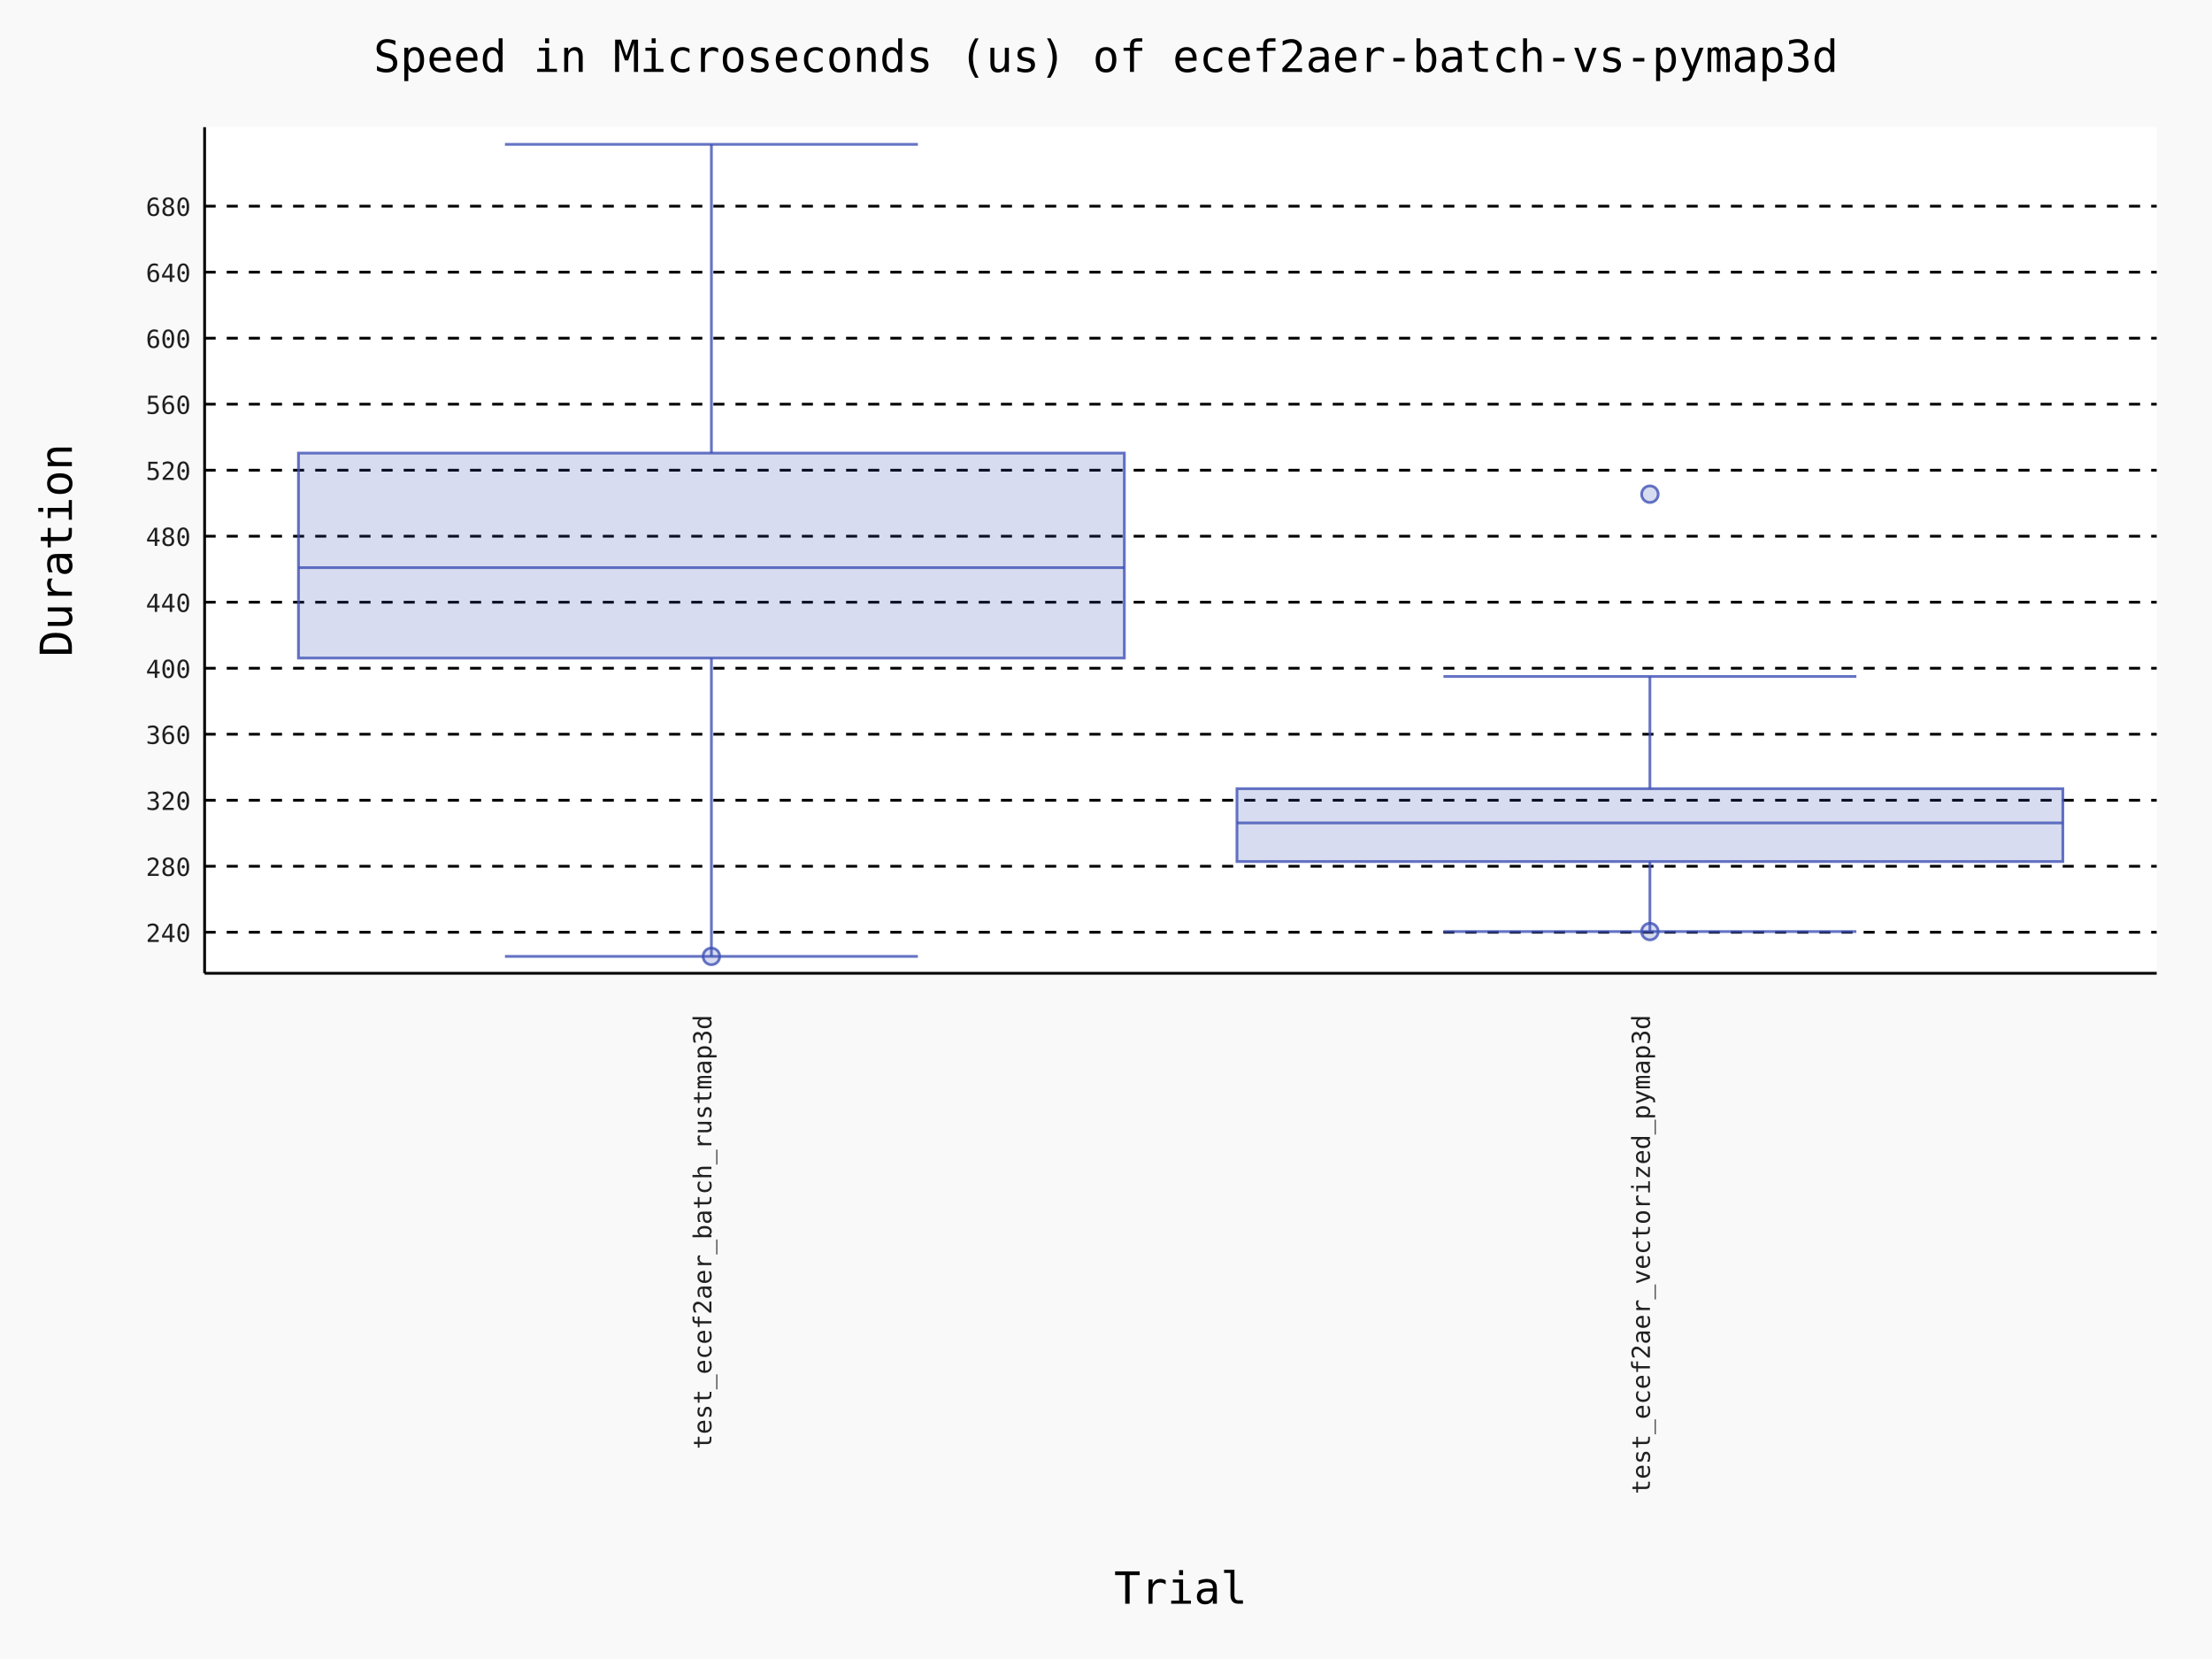
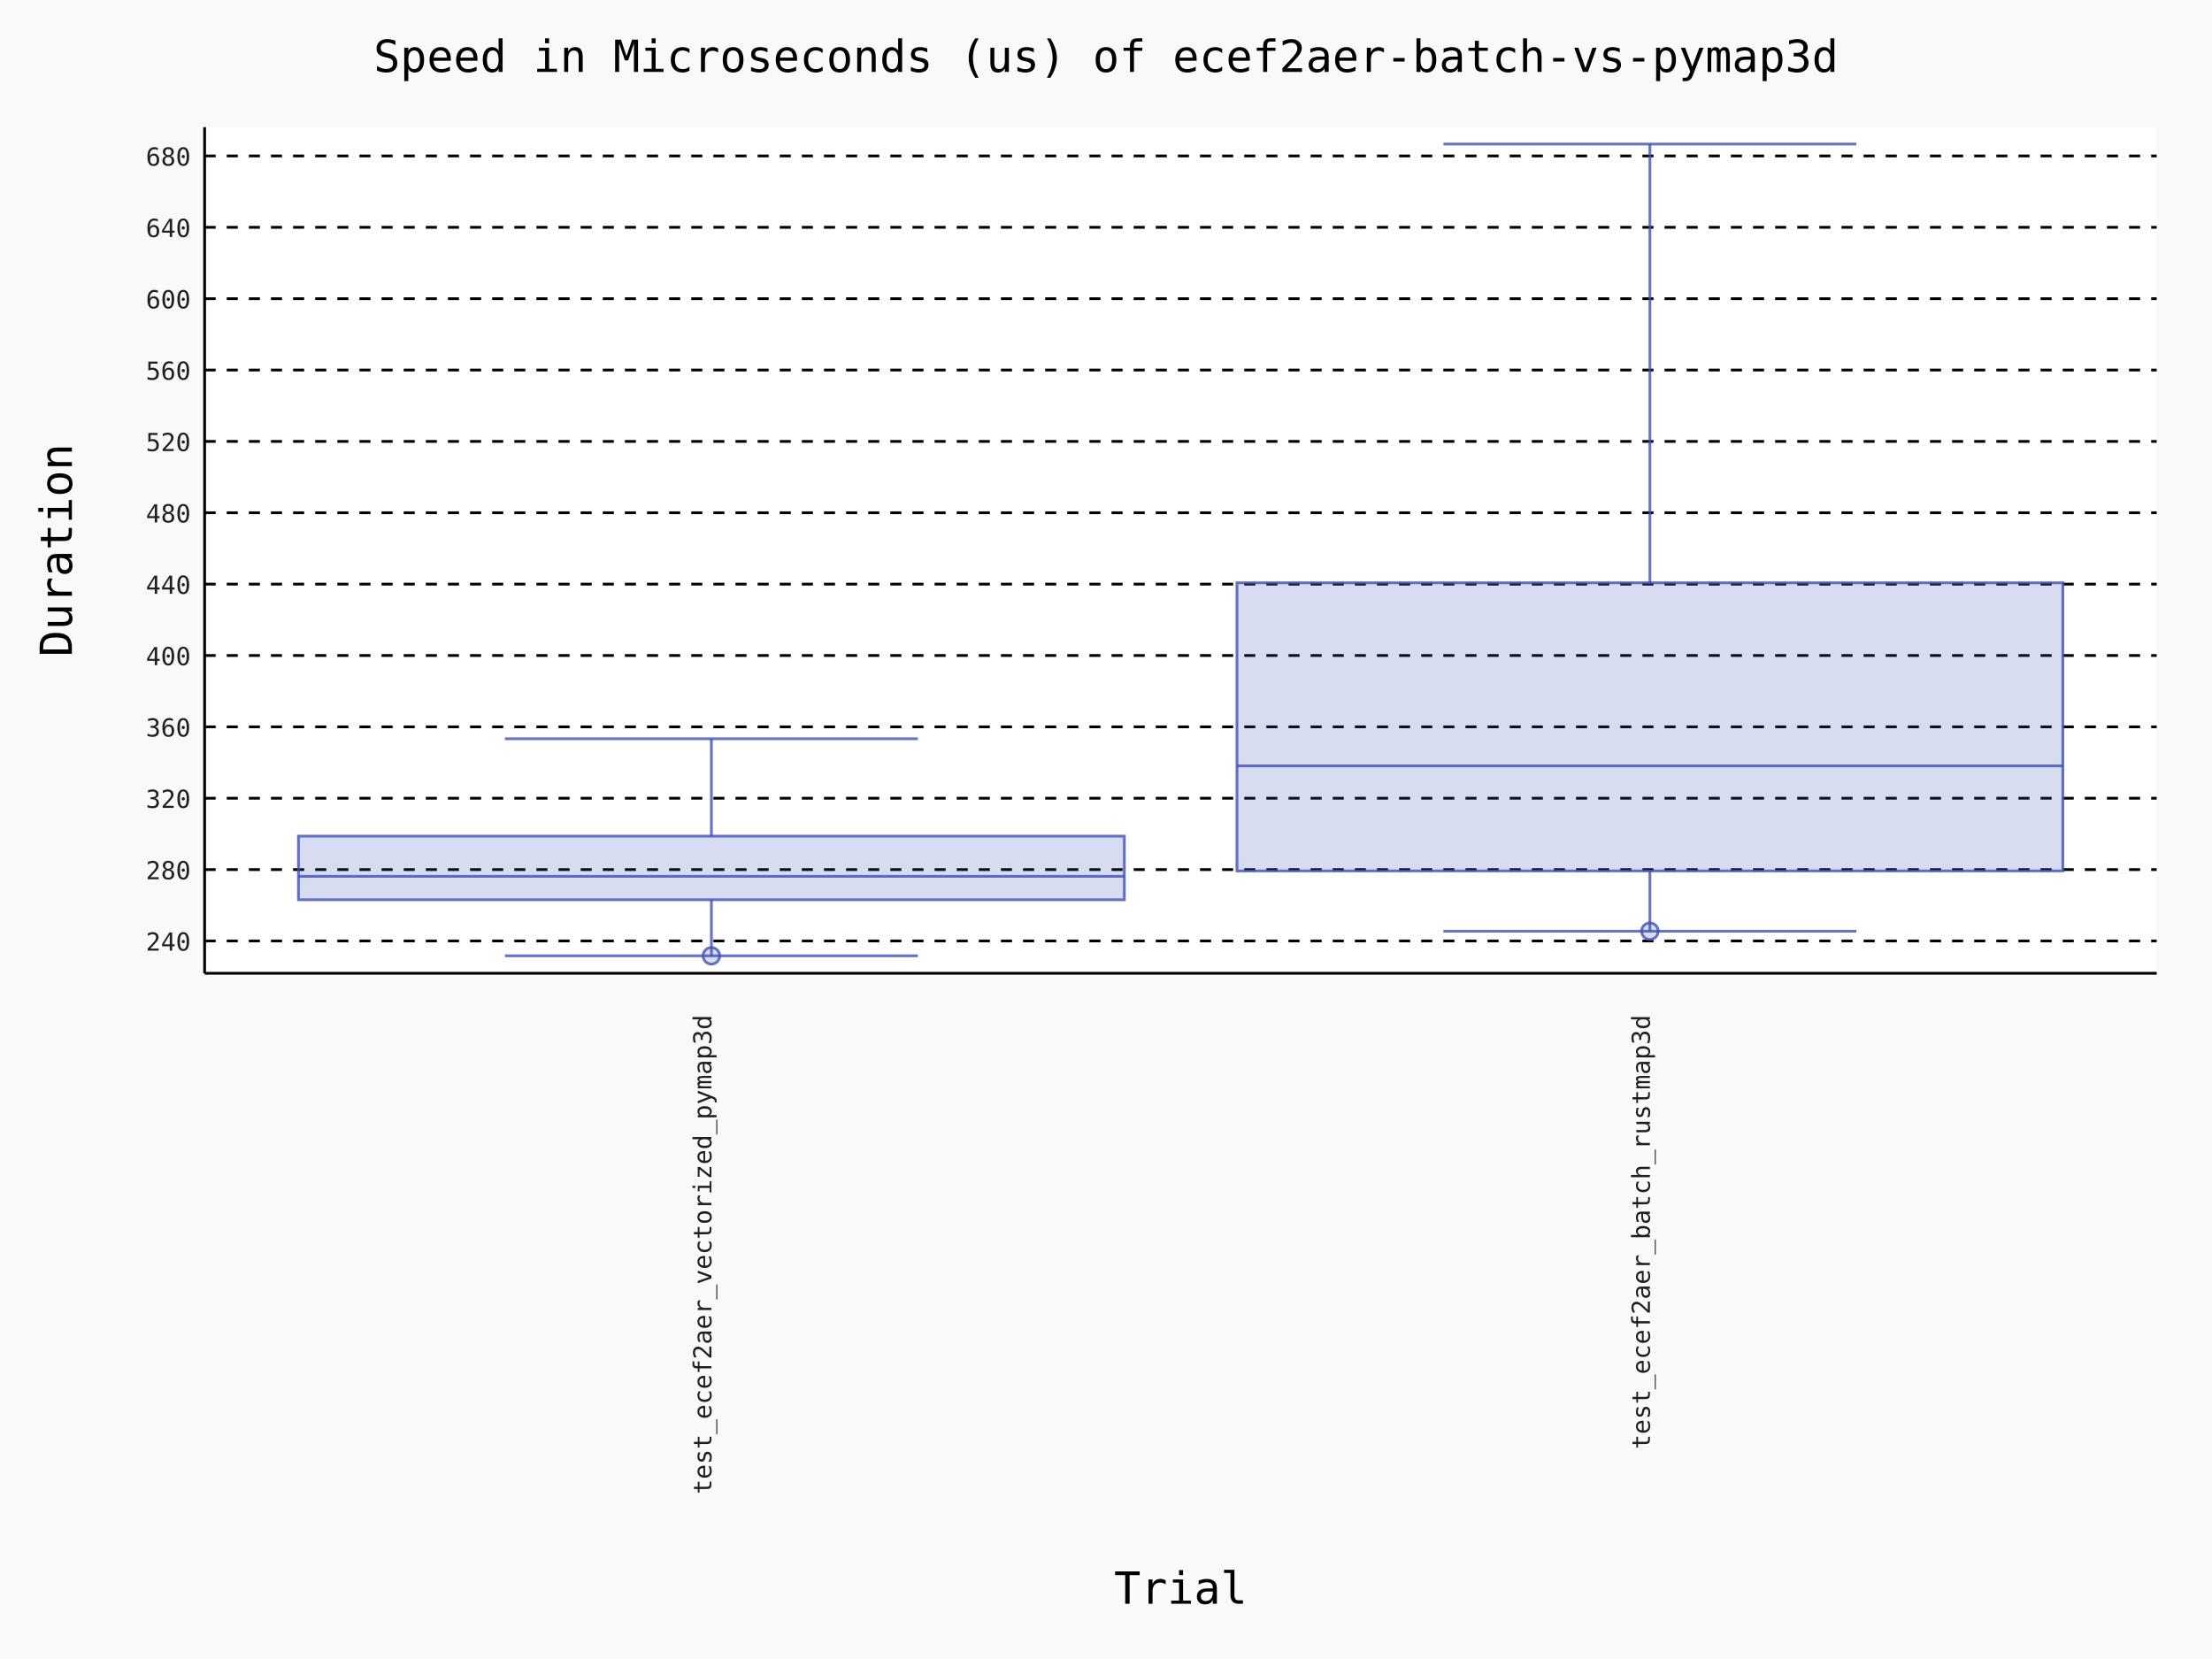
- <svg xmlns="http://www.w3.org/2000/svg" id="chart-4ce4a782-8ca4-4497-8753-236a7f3c5692" class="pygal-chart" viewBox="0 0 800 600">
+ <svg xmlns="http://www.w3.org/2000/svg" id="chart-6831485c-04fb-4c53-8b2a-f040b2e2aa01" class="pygal-chart" viewBox="0 0 800 600">
  <defs>
-     <style type="text/css">#chart-4ce4a782-8ca4-4497-8753-236a7f3c5692{-webkit-user-select:none;-webkit-font-smoothing:antialiased;font-family:Consolas,"Deja Vu Sans Mono","Bitstream Vera Sans Mono","Courier New",monospace}#chart-4ce4a782-8ca4-4497-8753-236a7f3c5692 .title{font-family:Consolas,"Deja Vu Sans Mono","Bitstream Vera Sans Mono","Courier New",monospace;font-size:16px}#chart-4ce4a782-8ca4-4497-8753-236a7f3c5692 .legends .legend text{font-family:Consolas,"Deja Vu Sans Mono","Bitstream Vera Sans Mono","Courier New",monospace;font-size:14px}#chart-4ce4a782-8ca4-4497-8753-236a7f3c5692 .axis text{font-family:Consolas,"Deja Vu Sans Mono","Bitstream Vera Sans Mono","Courier New",monospace;font-size:10px}#chart-4ce4a782-8ca4-4497-8753-236a7f3c5692 .axis text.major{font-family:Consolas,"Deja Vu Sans Mono","Bitstream Vera Sans Mono","Courier New",monospace;font-size:10px}#chart-4ce4a782-8ca4-4497-8753-236a7f3c5692 .text-overlay text.value{font-family:Consolas,"Deja Vu Sans Mono","Bitstream Vera Sans Mono","Courier New",monospace;font-size:16px}#chart-4ce4a782-8ca4-4497-8753-236a7f3c5692 .text-overlay text.label{font-family:Consolas,"Deja Vu Sans Mono","Bitstream Vera Sans Mono","Courier New",monospace;font-size:10px}#chart-4ce4a782-8ca4-4497-8753-236a7f3c5692 .tooltip{font-family:Consolas,"Deja Vu Sans Mono","Bitstream Vera Sans Mono","Courier New",monospace;font-size:14px}#chart-4ce4a782-8ca4-4497-8753-236a7f3c5692 text.no_data{font-family:Consolas,"Deja Vu Sans Mono","Bitstream Vera Sans Mono","Courier New",monospace;font-size:64px}
- #chart-4ce4a782-8ca4-4497-8753-236a7f3c5692{background-color:rgba(249,249,249,1)}#chart-4ce4a782-8ca4-4497-8753-236a7f3c5692 path,#chart-4ce4a782-8ca4-4497-8753-236a7f3c5692 line,#chart-4ce4a782-8ca4-4497-8753-236a7f3c5692 rect,#chart-4ce4a782-8ca4-4497-8753-236a7f3c5692 circle{-webkit-transition:150ms;-moz-transition:150ms;transition:150ms}#chart-4ce4a782-8ca4-4497-8753-236a7f3c5692 .graph &gt; .background{fill:rgba(249,249,249,1)}#chart-4ce4a782-8ca4-4497-8753-236a7f3c5692 .plot &gt; .background{fill:rgba(255,255,255,1)}#chart-4ce4a782-8ca4-4497-8753-236a7f3c5692 .graph{fill:rgba(0,0,0,.87)}#chart-4ce4a782-8ca4-4497-8753-236a7f3c5692 text.no_data{fill:rgba(0,0,0,1)}#chart-4ce4a782-8ca4-4497-8753-236a7f3c5692 .title{fill:rgba(0,0,0,1)}#chart-4ce4a782-8ca4-4497-8753-236a7f3c5692 .legends .legend text{fill:rgba(0,0,0,.87)}#chart-4ce4a782-8ca4-4497-8753-236a7f3c5692 .legends .legend:hover text{fill:rgba(0,0,0,1)}#chart-4ce4a782-8ca4-4497-8753-236a7f3c5692 .axis .line{stroke:rgba(0,0,0,1)}#chart-4ce4a782-8ca4-4497-8753-236a7f3c5692 .axis .guide.line{stroke:rgba(0,0,0,.54)}#chart-4ce4a782-8ca4-4497-8753-236a7f3c5692 .axis .major.line{stroke:rgba(0,0,0,.87)}#chart-4ce4a782-8ca4-4497-8753-236a7f3c5692 .axis text.major{fill:rgba(0,0,0,1)}#chart-4ce4a782-8ca4-4497-8753-236a7f3c5692 .axis.y .guides:hover .guide.line,#chart-4ce4a782-8ca4-4497-8753-236a7f3c5692 .line-graph .axis.x .guides:hover .guide.line,#chart-4ce4a782-8ca4-4497-8753-236a7f3c5692 .stackedline-graph .axis.x .guides:hover .guide.line,#chart-4ce4a782-8ca4-4497-8753-236a7f3c5692 .xy-graph .axis.x .guides:hover .guide.line{stroke:rgba(0,0,0,1)}#chart-4ce4a782-8ca4-4497-8753-236a7f3c5692 .axis .guides:hover text{fill:rgba(0,0,0,1)}#chart-4ce4a782-8ca4-4497-8753-236a7f3c5692 .reactive{fill-opacity:.7;stroke-opacity:.8;stroke-width:1}#chart-4ce4a782-8ca4-4497-8753-236a7f3c5692 .ci{stroke:rgba(0,0,0,.87)}#chart-4ce4a782-8ca4-4497-8753-236a7f3c5692 .reactive.active,#chart-4ce4a782-8ca4-4497-8753-236a7f3c5692 .active .reactive{fill-opacity:.8;stroke-opacity:.9;stroke-width:4}#chart-4ce4a782-8ca4-4497-8753-236a7f3c5692 .ci .reactive.active{stroke-width:1.5}#chart-4ce4a782-8ca4-4497-8753-236a7f3c5692 .series text{fill:rgba(0,0,0,1)}#chart-4ce4a782-8ca4-4497-8753-236a7f3c5692 .tooltip rect{fill:rgba(255,255,255,1);stroke:rgba(0,0,0,1);-webkit-transition:opacity 150ms;-moz-transition:opacity 150ms;transition:opacity 150ms}#chart-4ce4a782-8ca4-4497-8753-236a7f3c5692 .tooltip .label{fill:rgba(0,0,0,.87)}#chart-4ce4a782-8ca4-4497-8753-236a7f3c5692 .tooltip .label{fill:rgba(0,0,0,.87)}#chart-4ce4a782-8ca4-4497-8753-236a7f3c5692 .tooltip .legend{font-size:.8em;fill:rgba(0,0,0,.54)}#chart-4ce4a782-8ca4-4497-8753-236a7f3c5692 .tooltip .x_label{font-size:.6em;fill:rgba(0,0,0,1)}#chart-4ce4a782-8ca4-4497-8753-236a7f3c5692 .tooltip .xlink{font-size:.5em;text-decoration:underline}#chart-4ce4a782-8ca4-4497-8753-236a7f3c5692 .tooltip .value{font-size:1.5em}#chart-4ce4a782-8ca4-4497-8753-236a7f3c5692 .bound{font-size:.5em}#chart-4ce4a782-8ca4-4497-8753-236a7f3c5692 .max-value{font-size:.75em;fill:rgba(0,0,0,.54)}#chart-4ce4a782-8ca4-4497-8753-236a7f3c5692 .map-element{fill:rgba(255,255,255,1);stroke:rgba(0,0,0,.54) !important}#chart-4ce4a782-8ca4-4497-8753-236a7f3c5692 .map-element .reactive{fill-opacity:inherit;stroke-opacity:inherit}#chart-4ce4a782-8ca4-4497-8753-236a7f3c5692 .color-0,#chart-4ce4a782-8ca4-4497-8753-236a7f3c5692 .color-0 a:visited{stroke:#3F51B5;fill:#3F51B5}#chart-4ce4a782-8ca4-4497-8753-236a7f3c5692 .color-1,#chart-4ce4a782-8ca4-4497-8753-236a7f3c5692 .color-1 a:visited{stroke:#3F51B5;fill:#3F51B5}#chart-4ce4a782-8ca4-4497-8753-236a7f3c5692 .text-overlay .color-0 text{fill:black}#chart-4ce4a782-8ca4-4497-8753-236a7f3c5692 .text-overlay .color-1 text{fill:black}
- #chart-4ce4a782-8ca4-4497-8753-236a7f3c5692 text.no_data{text-anchor:middle}#chart-4ce4a782-8ca4-4497-8753-236a7f3c5692 .guide.line{fill:none}#chart-4ce4a782-8ca4-4497-8753-236a7f3c5692 .centered{text-anchor:middle}#chart-4ce4a782-8ca4-4497-8753-236a7f3c5692 .title{text-anchor:middle}#chart-4ce4a782-8ca4-4497-8753-236a7f3c5692 .legends .legend text{fill-opacity:1}#chart-4ce4a782-8ca4-4497-8753-236a7f3c5692 .axis.x text{text-anchor:middle}#chart-4ce4a782-8ca4-4497-8753-236a7f3c5692 .axis.x:not(.web) text[transform]{text-anchor:start}#chart-4ce4a782-8ca4-4497-8753-236a7f3c5692 .axis.x:not(.web) text[transform].backwards{text-anchor:end}#chart-4ce4a782-8ca4-4497-8753-236a7f3c5692 .axis.y text{text-anchor:end}#chart-4ce4a782-8ca4-4497-8753-236a7f3c5692 .axis.y text[transform].backwards{text-anchor:start}#chart-4ce4a782-8ca4-4497-8753-236a7f3c5692 .axis.y2 text{text-anchor:start}#chart-4ce4a782-8ca4-4497-8753-236a7f3c5692 .axis.y2 text[transform].backwards{text-anchor:end}#chart-4ce4a782-8ca4-4497-8753-236a7f3c5692 .axis .guide.line{stroke-dasharray:4,4;stroke:black}#chart-4ce4a782-8ca4-4497-8753-236a7f3c5692 .axis .major.guide.line{stroke-dasharray:6,6;stroke:black}#chart-4ce4a782-8ca4-4497-8753-236a7f3c5692 .horizontal .axis.y .guide.line,#chart-4ce4a782-8ca4-4497-8753-236a7f3c5692 .horizontal .axis.y2 .guide.line,#chart-4ce4a782-8ca4-4497-8753-236a7f3c5692 .vertical .axis.x .guide.line{opacity:0}#chart-4ce4a782-8ca4-4497-8753-236a7f3c5692 .horizontal .axis.always_show .guide.line,#chart-4ce4a782-8ca4-4497-8753-236a7f3c5692 .vertical .axis.always_show .guide.line{opacity:1 !important}#chart-4ce4a782-8ca4-4497-8753-236a7f3c5692 .axis.y .guides:hover .guide.line,#chart-4ce4a782-8ca4-4497-8753-236a7f3c5692 .axis.y2 .guides:hover .guide.line,#chart-4ce4a782-8ca4-4497-8753-236a7f3c5692 .axis.x .guides:hover .guide.line{opacity:1}#chart-4ce4a782-8ca4-4497-8753-236a7f3c5692 .axis .guides:hover text{opacity:1}#chart-4ce4a782-8ca4-4497-8753-236a7f3c5692 .nofill{fill:none}#chart-4ce4a782-8ca4-4497-8753-236a7f3c5692 .subtle-fill{fill-opacity:.2}#chart-4ce4a782-8ca4-4497-8753-236a7f3c5692 .dot{stroke-width:1px;fill-opacity:1;stroke-opacity:1}#chart-4ce4a782-8ca4-4497-8753-236a7f3c5692 .dot.active{stroke-width:5px}#chart-4ce4a782-8ca4-4497-8753-236a7f3c5692 .dot.negative{fill:transparent}#chart-4ce4a782-8ca4-4497-8753-236a7f3c5692 text,#chart-4ce4a782-8ca4-4497-8753-236a7f3c5692 tspan{stroke:none !important}#chart-4ce4a782-8ca4-4497-8753-236a7f3c5692 .series text.active{opacity:1}#chart-4ce4a782-8ca4-4497-8753-236a7f3c5692 .tooltip rect{fill-opacity:.95;stroke-width:.5}#chart-4ce4a782-8ca4-4497-8753-236a7f3c5692 .tooltip text{fill-opacity:1}#chart-4ce4a782-8ca4-4497-8753-236a7f3c5692 .showable{visibility:hidden}#chart-4ce4a782-8ca4-4497-8753-236a7f3c5692 .showable.shown{visibility:visible}#chart-4ce4a782-8ca4-4497-8753-236a7f3c5692 .gauge-background{fill:rgba(229,229,229,1);stroke:none}#chart-4ce4a782-8ca4-4497-8753-236a7f3c5692 .bg-lines{stroke:rgba(249,249,249,1);stroke-width:2px}
+     <style type="text/css">#chart-6831485c-04fb-4c53-8b2a-f040b2e2aa01{-webkit-user-select:none;-webkit-font-smoothing:antialiased;font-family:Consolas,"Deja Vu Sans Mono","Bitstream Vera Sans Mono","Courier New",monospace}#chart-6831485c-04fb-4c53-8b2a-f040b2e2aa01 .title{font-family:Consolas,"Deja Vu Sans Mono","Bitstream Vera Sans Mono","Courier New",monospace;font-size:16px}#chart-6831485c-04fb-4c53-8b2a-f040b2e2aa01 .legends .legend text{font-family:Consolas,"Deja Vu Sans Mono","Bitstream Vera Sans Mono","Courier New",monospace;font-size:14px}#chart-6831485c-04fb-4c53-8b2a-f040b2e2aa01 .axis text{font-family:Consolas,"Deja Vu Sans Mono","Bitstream Vera Sans Mono","Courier New",monospace;font-size:10px}#chart-6831485c-04fb-4c53-8b2a-f040b2e2aa01 .axis text.major{font-family:Consolas,"Deja Vu Sans Mono","Bitstream Vera Sans Mono","Courier New",monospace;font-size:10px}#chart-6831485c-04fb-4c53-8b2a-f040b2e2aa01 .text-overlay text.value{font-family:Consolas,"Deja Vu Sans Mono","Bitstream Vera Sans Mono","Courier New",monospace;font-size:16px}#chart-6831485c-04fb-4c53-8b2a-f040b2e2aa01 .text-overlay text.label{font-family:Consolas,"Deja Vu Sans Mono","Bitstream Vera Sans Mono","Courier New",monospace;font-size:10px}#chart-6831485c-04fb-4c53-8b2a-f040b2e2aa01 .tooltip{font-family:Consolas,"Deja Vu Sans Mono","Bitstream Vera Sans Mono","Courier New",monospace;font-size:14px}#chart-6831485c-04fb-4c53-8b2a-f040b2e2aa01 text.no_data{font-family:Consolas,"Deja Vu Sans Mono","Bitstream Vera Sans Mono","Courier New",monospace;font-size:64px}
+ #chart-6831485c-04fb-4c53-8b2a-f040b2e2aa01{background-color:rgba(249,249,249,1)}#chart-6831485c-04fb-4c53-8b2a-f040b2e2aa01 path,#chart-6831485c-04fb-4c53-8b2a-f040b2e2aa01 line,#chart-6831485c-04fb-4c53-8b2a-f040b2e2aa01 rect,#chart-6831485c-04fb-4c53-8b2a-f040b2e2aa01 circle{-webkit-transition:150ms;-moz-transition:150ms;transition:150ms}#chart-6831485c-04fb-4c53-8b2a-f040b2e2aa01 .graph &gt; .background{fill:rgba(249,249,249,1)}#chart-6831485c-04fb-4c53-8b2a-f040b2e2aa01 .plot &gt; .background{fill:rgba(255,255,255,1)}#chart-6831485c-04fb-4c53-8b2a-f040b2e2aa01 .graph{fill:rgba(0,0,0,.87)}#chart-6831485c-04fb-4c53-8b2a-f040b2e2aa01 text.no_data{fill:rgba(0,0,0,1)}#chart-6831485c-04fb-4c53-8b2a-f040b2e2aa01 .title{fill:rgba(0,0,0,1)}#chart-6831485c-04fb-4c53-8b2a-f040b2e2aa01 .legends .legend text{fill:rgba(0,0,0,.87)}#chart-6831485c-04fb-4c53-8b2a-f040b2e2aa01 .legends .legend:hover text{fill:rgba(0,0,0,1)}#chart-6831485c-04fb-4c53-8b2a-f040b2e2aa01 .axis .line{stroke:rgba(0,0,0,1)}#chart-6831485c-04fb-4c53-8b2a-f040b2e2aa01 .axis .guide.line{stroke:rgba(0,0,0,.54)}#chart-6831485c-04fb-4c53-8b2a-f040b2e2aa01 .axis .major.line{stroke:rgba(0,0,0,.87)}#chart-6831485c-04fb-4c53-8b2a-f040b2e2aa01 .axis text.major{fill:rgba(0,0,0,1)}#chart-6831485c-04fb-4c53-8b2a-f040b2e2aa01 .axis.y .guides:hover .guide.line,#chart-6831485c-04fb-4c53-8b2a-f040b2e2aa01 .line-graph .axis.x .guides:hover .guide.line,#chart-6831485c-04fb-4c53-8b2a-f040b2e2aa01 .stackedline-graph .axis.x .guides:hover .guide.line,#chart-6831485c-04fb-4c53-8b2a-f040b2e2aa01 .xy-graph .axis.x .guides:hover .guide.line{stroke:rgba(0,0,0,1)}#chart-6831485c-04fb-4c53-8b2a-f040b2e2aa01 .axis .guides:hover text{fill:rgba(0,0,0,1)}#chart-6831485c-04fb-4c53-8b2a-f040b2e2aa01 .reactive{fill-opacity:.7;stroke-opacity:.8;stroke-width:1}#chart-6831485c-04fb-4c53-8b2a-f040b2e2aa01 .ci{stroke:rgba(0,0,0,.87)}#chart-6831485c-04fb-4c53-8b2a-f040b2e2aa01 .reactive.active,#chart-6831485c-04fb-4c53-8b2a-f040b2e2aa01 .active .reactive{fill-opacity:.8;stroke-opacity:.9;stroke-width:4}#chart-6831485c-04fb-4c53-8b2a-f040b2e2aa01 .ci .reactive.active{stroke-width:1.5}#chart-6831485c-04fb-4c53-8b2a-f040b2e2aa01 .series text{fill:rgba(0,0,0,1)}#chart-6831485c-04fb-4c53-8b2a-f040b2e2aa01 .tooltip rect{fill:rgba(255,255,255,1);stroke:rgba(0,0,0,1);-webkit-transition:opacity 150ms;-moz-transition:opacity 150ms;transition:opacity 150ms}#chart-6831485c-04fb-4c53-8b2a-f040b2e2aa01 .tooltip .label{fill:rgba(0,0,0,.87)}#chart-6831485c-04fb-4c53-8b2a-f040b2e2aa01 .tooltip .label{fill:rgba(0,0,0,.87)}#chart-6831485c-04fb-4c53-8b2a-f040b2e2aa01 .tooltip .legend{font-size:.8em;fill:rgba(0,0,0,.54)}#chart-6831485c-04fb-4c53-8b2a-f040b2e2aa01 .tooltip .x_label{font-size:.6em;fill:rgba(0,0,0,1)}#chart-6831485c-04fb-4c53-8b2a-f040b2e2aa01 .tooltip .xlink{font-size:.5em;text-decoration:underline}#chart-6831485c-04fb-4c53-8b2a-f040b2e2aa01 .tooltip .value{font-size:1.5em}#chart-6831485c-04fb-4c53-8b2a-f040b2e2aa01 .bound{font-size:.5em}#chart-6831485c-04fb-4c53-8b2a-f040b2e2aa01 .max-value{font-size:.75em;fill:rgba(0,0,0,.54)}#chart-6831485c-04fb-4c53-8b2a-f040b2e2aa01 .map-element{fill:rgba(255,255,255,1);stroke:rgba(0,0,0,.54) !important}#chart-6831485c-04fb-4c53-8b2a-f040b2e2aa01 .map-element .reactive{fill-opacity:inherit;stroke-opacity:inherit}#chart-6831485c-04fb-4c53-8b2a-f040b2e2aa01 .color-0,#chart-6831485c-04fb-4c53-8b2a-f040b2e2aa01 .color-0 a:visited{stroke:#3F51B5;fill:#3F51B5}#chart-6831485c-04fb-4c53-8b2a-f040b2e2aa01 .color-1,#chart-6831485c-04fb-4c53-8b2a-f040b2e2aa01 .color-1 a:visited{stroke:#3F51B5;fill:#3F51B5}#chart-6831485c-04fb-4c53-8b2a-f040b2e2aa01 .text-overlay .color-0 text{fill:black}#chart-6831485c-04fb-4c53-8b2a-f040b2e2aa01 .text-overlay .color-1 text{fill:black}
+ #chart-6831485c-04fb-4c53-8b2a-f040b2e2aa01 text.no_data{text-anchor:middle}#chart-6831485c-04fb-4c53-8b2a-f040b2e2aa01 .guide.line{fill:none}#chart-6831485c-04fb-4c53-8b2a-f040b2e2aa01 .centered{text-anchor:middle}#chart-6831485c-04fb-4c53-8b2a-f040b2e2aa01 .title{text-anchor:middle}#chart-6831485c-04fb-4c53-8b2a-f040b2e2aa01 .legends .legend text{fill-opacity:1}#chart-6831485c-04fb-4c53-8b2a-f040b2e2aa01 .axis.x text{text-anchor:middle}#chart-6831485c-04fb-4c53-8b2a-f040b2e2aa01 .axis.x:not(.web) text[transform]{text-anchor:start}#chart-6831485c-04fb-4c53-8b2a-f040b2e2aa01 .axis.x:not(.web) text[transform].backwards{text-anchor:end}#chart-6831485c-04fb-4c53-8b2a-f040b2e2aa01 .axis.y text{text-anchor:end}#chart-6831485c-04fb-4c53-8b2a-f040b2e2aa01 .axis.y text[transform].backwards{text-anchor:start}#chart-6831485c-04fb-4c53-8b2a-f040b2e2aa01 .axis.y2 text{text-anchor:start}#chart-6831485c-04fb-4c53-8b2a-f040b2e2aa01 .axis.y2 text[transform].backwards{text-anchor:end}#chart-6831485c-04fb-4c53-8b2a-f040b2e2aa01 .axis .guide.line{stroke-dasharray:4,4;stroke:black}#chart-6831485c-04fb-4c53-8b2a-f040b2e2aa01 .axis .major.guide.line{stroke-dasharray:6,6;stroke:black}#chart-6831485c-04fb-4c53-8b2a-f040b2e2aa01 .horizontal .axis.y .guide.line,#chart-6831485c-04fb-4c53-8b2a-f040b2e2aa01 .horizontal .axis.y2 .guide.line,#chart-6831485c-04fb-4c53-8b2a-f040b2e2aa01 .vertical .axis.x .guide.line{opacity:0}#chart-6831485c-04fb-4c53-8b2a-f040b2e2aa01 .horizontal .axis.always_show .guide.line,#chart-6831485c-04fb-4c53-8b2a-f040b2e2aa01 .vertical .axis.always_show .guide.line{opacity:1 !important}#chart-6831485c-04fb-4c53-8b2a-f040b2e2aa01 .axis.y .guides:hover .guide.line,#chart-6831485c-04fb-4c53-8b2a-f040b2e2aa01 .axis.y2 .guides:hover .guide.line,#chart-6831485c-04fb-4c53-8b2a-f040b2e2aa01 .axis.x .guides:hover .guide.line{opacity:1}#chart-6831485c-04fb-4c53-8b2a-f040b2e2aa01 .axis .guides:hover text{opacity:1}#chart-6831485c-04fb-4c53-8b2a-f040b2e2aa01 .nofill{fill:none}#chart-6831485c-04fb-4c53-8b2a-f040b2e2aa01 .subtle-fill{fill-opacity:.2}#chart-6831485c-04fb-4c53-8b2a-f040b2e2aa01 .dot{stroke-width:1px;fill-opacity:1;stroke-opacity:1}#chart-6831485c-04fb-4c53-8b2a-f040b2e2aa01 .dot.active{stroke-width:5px}#chart-6831485c-04fb-4c53-8b2a-f040b2e2aa01 .dot.negative{fill:transparent}#chart-6831485c-04fb-4c53-8b2a-f040b2e2aa01 text,#chart-6831485c-04fb-4c53-8b2a-f040b2e2aa01 tspan{stroke:none !important}#chart-6831485c-04fb-4c53-8b2a-f040b2e2aa01 .series text.active{opacity:1}#chart-6831485c-04fb-4c53-8b2a-f040b2e2aa01 .tooltip rect{fill-opacity:.95;stroke-width:.5}#chart-6831485c-04fb-4c53-8b2a-f040b2e2aa01 .tooltip text{fill-opacity:1}#chart-6831485c-04fb-4c53-8b2a-f040b2e2aa01 .showable{visibility:hidden}#chart-6831485c-04fb-4c53-8b2a-f040b2e2aa01 .showable.shown{visibility:visible}#chart-6831485c-04fb-4c53-8b2a-f040b2e2aa01 .gauge-background{fill:rgba(229,229,229,1);stroke:none}#chart-6831485c-04fb-4c53-8b2a-f040b2e2aa01 .bg-lines{stroke:rgba(249,249,249,1);stroke-width:2px}
.tooltip .value{font-size:1em !important}.axis text{font-size:9px !important}</style>
  </defs>
  <g class="graph custombox-graph vertical">
    <rect x="0" y="0" width="800" height="600" class="background" />
    <g transform="translate(74, 46)" class="plot">
      <rect x="0" y="0" width="706.0" height="306.0" class="background" />
      <g class="axis y always_show">
        <path d="M0 306 h706" class="line" />
        <g class="guides">
-           <path d="M0 291.163 h706" class="guide line" />
-           <text x="-5" y="294.663" class="">240</text>
+           <path d="M0 294.308 h706" class="guide line" />
+           <text x="-5" y="297.808" class="">240</text>
        </g>
        <g class="guides">
-           <path d="M0 267.29 h706" class="guide line" />
-           <text x="-5" y="270.79" class="">280</text>
+           <path d="M0 268.498 h706" class="guide line" />
+           <text x="-5" y="271.998" class="">280</text>
        </g>
        <g class="guides">
-           <path d="M0 243.418 h706" class="guide line" />
-           <text x="-5" y="246.918" class="">320</text>
+           <path d="M0 242.689 h706" class="guide line" />
+           <text x="-5" y="246.189" class="">320</text>
        </g>
        <g class="guides">
-           <path d="M0 219.545 h706" class="guide line" />
-           <text x="-5" y="223.045" class="">360</text>
+           <path d="M0 216.879 h706" class="guide line" />
+           <text x="-5" y="220.379" class="">360</text>
        </g>
        <g class="guides">
-           <path d="M0 195.672 h706" class="guide line" />
-           <text x="-5" y="199.172" class="">400</text>
+           <path d="M0 191.069 h706" class="guide line" />
+           <text x="-5" y="194.569" class="">400</text>
        </g>
        <g class="guides">
-           <path d="M0 171.8 h706" class="guide line" />
-           <text x="-5" y="175.3" class="">440</text>
+           <path d="M0 165.26 h706" class="guide line" />
+           <text x="-5" y="168.76" class="">440</text>
        </g>
        <g class="guides">
-           <path d="M0 147.927 h706" class="guide line" />
-           <text x="-5" y="151.427" class="">480</text>
+           <path d="M0 139.45 h706" class="guide line" />
+           <text x="-5" y="142.95" class="">480</text>
        </g>
        <g class="guides">
-           <path d="M0 124.054 h706" class="guide line" />
-           <text x="-5" y="127.554" class="">520</text>
+           <path d="M0 113.64 h706" class="guide line" />
+           <text x="-5" y="117.14" class="">520</text>
        </g>
        <g class="guides">
-           <path d="M0 100.182 h706" class="guide line" />
-           <text x="-5" y="103.682" class="">560</text>
+           <path d="M0 87.83 h706" class="guide line" />
+           <text x="-5" y="91.33" class="">560</text>
        </g>
        <g class="guides">
-           <path d="M0 76.309 h706" class="guide line" />
-           <text x="-5" y="79.809" class="">600</text>
+           <path d="M0 62.021 h706" class="guide line" />
+           <text x="-5" y="65.521" class="">600</text>
        </g>
        <g class="guides">
-           <path d="M0 52.436 h706" class="guide line" />
-           <text x="-5" y="55.936" class="">640</text>
+           <path d="M0 36.211 h706" class="guide line" />
+           <text x="-5" y="39.711" class="">640</text>
        </g>
        <g class="guides">
-           <path d="M0 28.564 h706" class="guide line" />
-           <text x="-5" y="32.064" class="">680</text>
+           <path d="M0 10.401 h706" class="guide line" />
+           <text x="-5" y="13.901" class="">680</text>
        </g>
      </g>
      <g class="axis x">
        <path d="M0 0 v306" class="line" />
        <g class="guides">
          <path d="M183.288 0 v306" class="guide line" />
-           <text x="183.288" y="321.0" class="backwards" transform="rotate(270 183.2885 321)">test_ecef2aer_batch_rustmap3d</text>
+           <text x="183.288" y="321.0" class="backwards" transform="rotate(270 183.2885 321)">test_ecef2aer_vectorized_pymap3d</text>
        </g>
        <g class="guides">
          <path d="M522.712 0 v306" class="guide line" />
-           <text x="522.712" y="321.0" class="backwards" transform="rotate(270 522.7115 321)">test_ecef2aer_vectorized_pymap3d</text>
+           <text x="522.712" y="321.0" class="backwards" transform="rotate(270 522.7115 321)">test_ecef2aer_batch_rustmap3d</text>
        </g>
      </g>
      <g class="series serie-0 color-0">
        <g class="boxes">
          <g class="box">
-             <path stroke-width="3" d="M108.615 299.892 L257.962 299.892" class="reactive tooltip-trigger" />
-             <path stroke-width="3" d="M33.942 159.292 L332.635 159.292" class="reactive tooltip-trigger" />
-             <path stroke-width="3" d="M108.615 6.208 L257.962 6.208" class="reactive tooltip-trigger" />
-             <path stroke-width="2" d="M183.288 299.892 L183.288 191.992" class="reactive tooltip-trigger" />
-             <path stroke-width="2" d="M183.288 6.208 L183.288 117.869" class="reactive tooltip-trigger" />
-             <rect x="33.942" y="117.869" height="74.124" width="298.692" class="subtle-fill reactive tooltip-trigger" />
-             <circle cx="183.288" cy="299.892" r="3" class="subtle-fill reactive tooltip-trigger" />
-             <circle cx="183.288" cy="-98.21" r="3" class="subtle-fill reactive tooltip-trigger" />
+             <path stroke-width="3" d="M108.615 299.686 L257.962 299.686" class="reactive tooltip-trigger" />
+             <path stroke-width="3" d="M33.942 270.945 L332.635 270.945" class="reactive tooltip-trigger" />
+             <path stroke-width="3" d="M108.615 221.181 L257.962 221.181" class="reactive tooltip-trigger" />
+             <path stroke-width="2" d="M183.288 299.686 L183.288 279.414" class="reactive tooltip-trigger" />
+             <path stroke-width="2" d="M183.288 221.181 L183.288 256.4" class="reactive tooltip-trigger" />
+             <rect x="33.942" y="256.4" height="23.014" width="298.692" class="subtle-fill reactive tooltip-trigger" />
+             <circle cx="183.288" cy="299.686" r="3" class="subtle-fill reactive tooltip-trigger" />
+             <circle cx="183.288" cy="-51.005" r="3" class="subtle-fill reactive tooltip-trigger" />
          </g>
        </g>
      </g>
      <g class="series serie-1 color-1">
        <g class="boxes">
          <g class="box">
-             <path stroke-width="3" d="M448.038 290.915 L597.385 290.915" class="reactive tooltip-trigger" />
-             <path stroke-width="3" d="M373.365 251.624 L672.058 251.624" class="reactive tooltip-trigger" />
-             <path stroke-width="3" d="M448.038 198.656 L597.385 198.656" class="reactive tooltip-trigger" />
-             <path stroke-width="2" d="M522.712 290.915 L522.712 265.587" class="reactive tooltip-trigger" />
-             <path stroke-width="2" d="M522.712 198.656 L522.712 239.24" class="reactive tooltip-trigger" />
-             <rect x="373.365" y="239.24" height="26.347" width="298.692" class="subtle-fill reactive tooltip-trigger" />
-             <circle cx="522.712" cy="290.915" r="3" class="subtle-fill reactive tooltip-trigger" />
-             <circle cx="522.712" cy="132.733" r="3" class="subtle-fill reactive tooltip-trigger" />
+             <path stroke-width="3" d="M448.038 290.786 L597.385 290.786" class="reactive tooltip-trigger" />
+             <path stroke-width="3" d="M373.365 230.994 L672.058 230.994" class="reactive tooltip-trigger" />
+             <path stroke-width="3" d="M448.038 6.099 L597.385 6.099" class="reactive tooltip-trigger" />
+             <path stroke-width="2" d="M522.712 290.786 L522.712 268.982" class="reactive tooltip-trigger" />
+             <path stroke-width="2" d="M522.712 6.099 L522.712 164.776" class="reactive tooltip-trigger" />
+             <rect x="373.365" y="164.776" height="104.207" width="298.692" class="subtle-fill reactive tooltip-trigger" />
+             <circle cx="522.712" cy="290.786" r="3" class="subtle-fill reactive tooltip-trigger" />
+             <circle cx="522.712" cy="-100.93" r="3" class="subtle-fill reactive tooltip-trigger" />
          </g>
        </g>
      </g>
    </g>
    <g class="titles">
      <text x="400.0" y="26" class="title plot_title">Speed in Microseconds (us) of ecef2aer-batch-vs-pymap3d</text>
      <text x="427.0" y="580.0" class="title">Trial</text>
      <text x="0" y="225.0" class="title" transform="rotate(-90 0 199)">Duration</text>
    </g>
    <g transform="translate(74, 46)" class="plot overlay">
      <g class="series serie-0 color-0" />
      <g class="series serie-1 color-1" />
    </g>
    <g transform="translate(74, 46)" class="plot text-overlay">
      <g class="series serie-0 color-0" />
      <g class="series serie-1 color-1" />
    </g>
    <g transform="translate(74, 46)" class="plot tooltip-overlay">
      <g transform="translate(0 0)" style="opacity: 0" class="tooltip">
        <rect rx="0" ry="0" width="0" height="0" class="tooltip-box" />
        <g class="text" />
      </g>
    </g>
  </g>
</svg>
